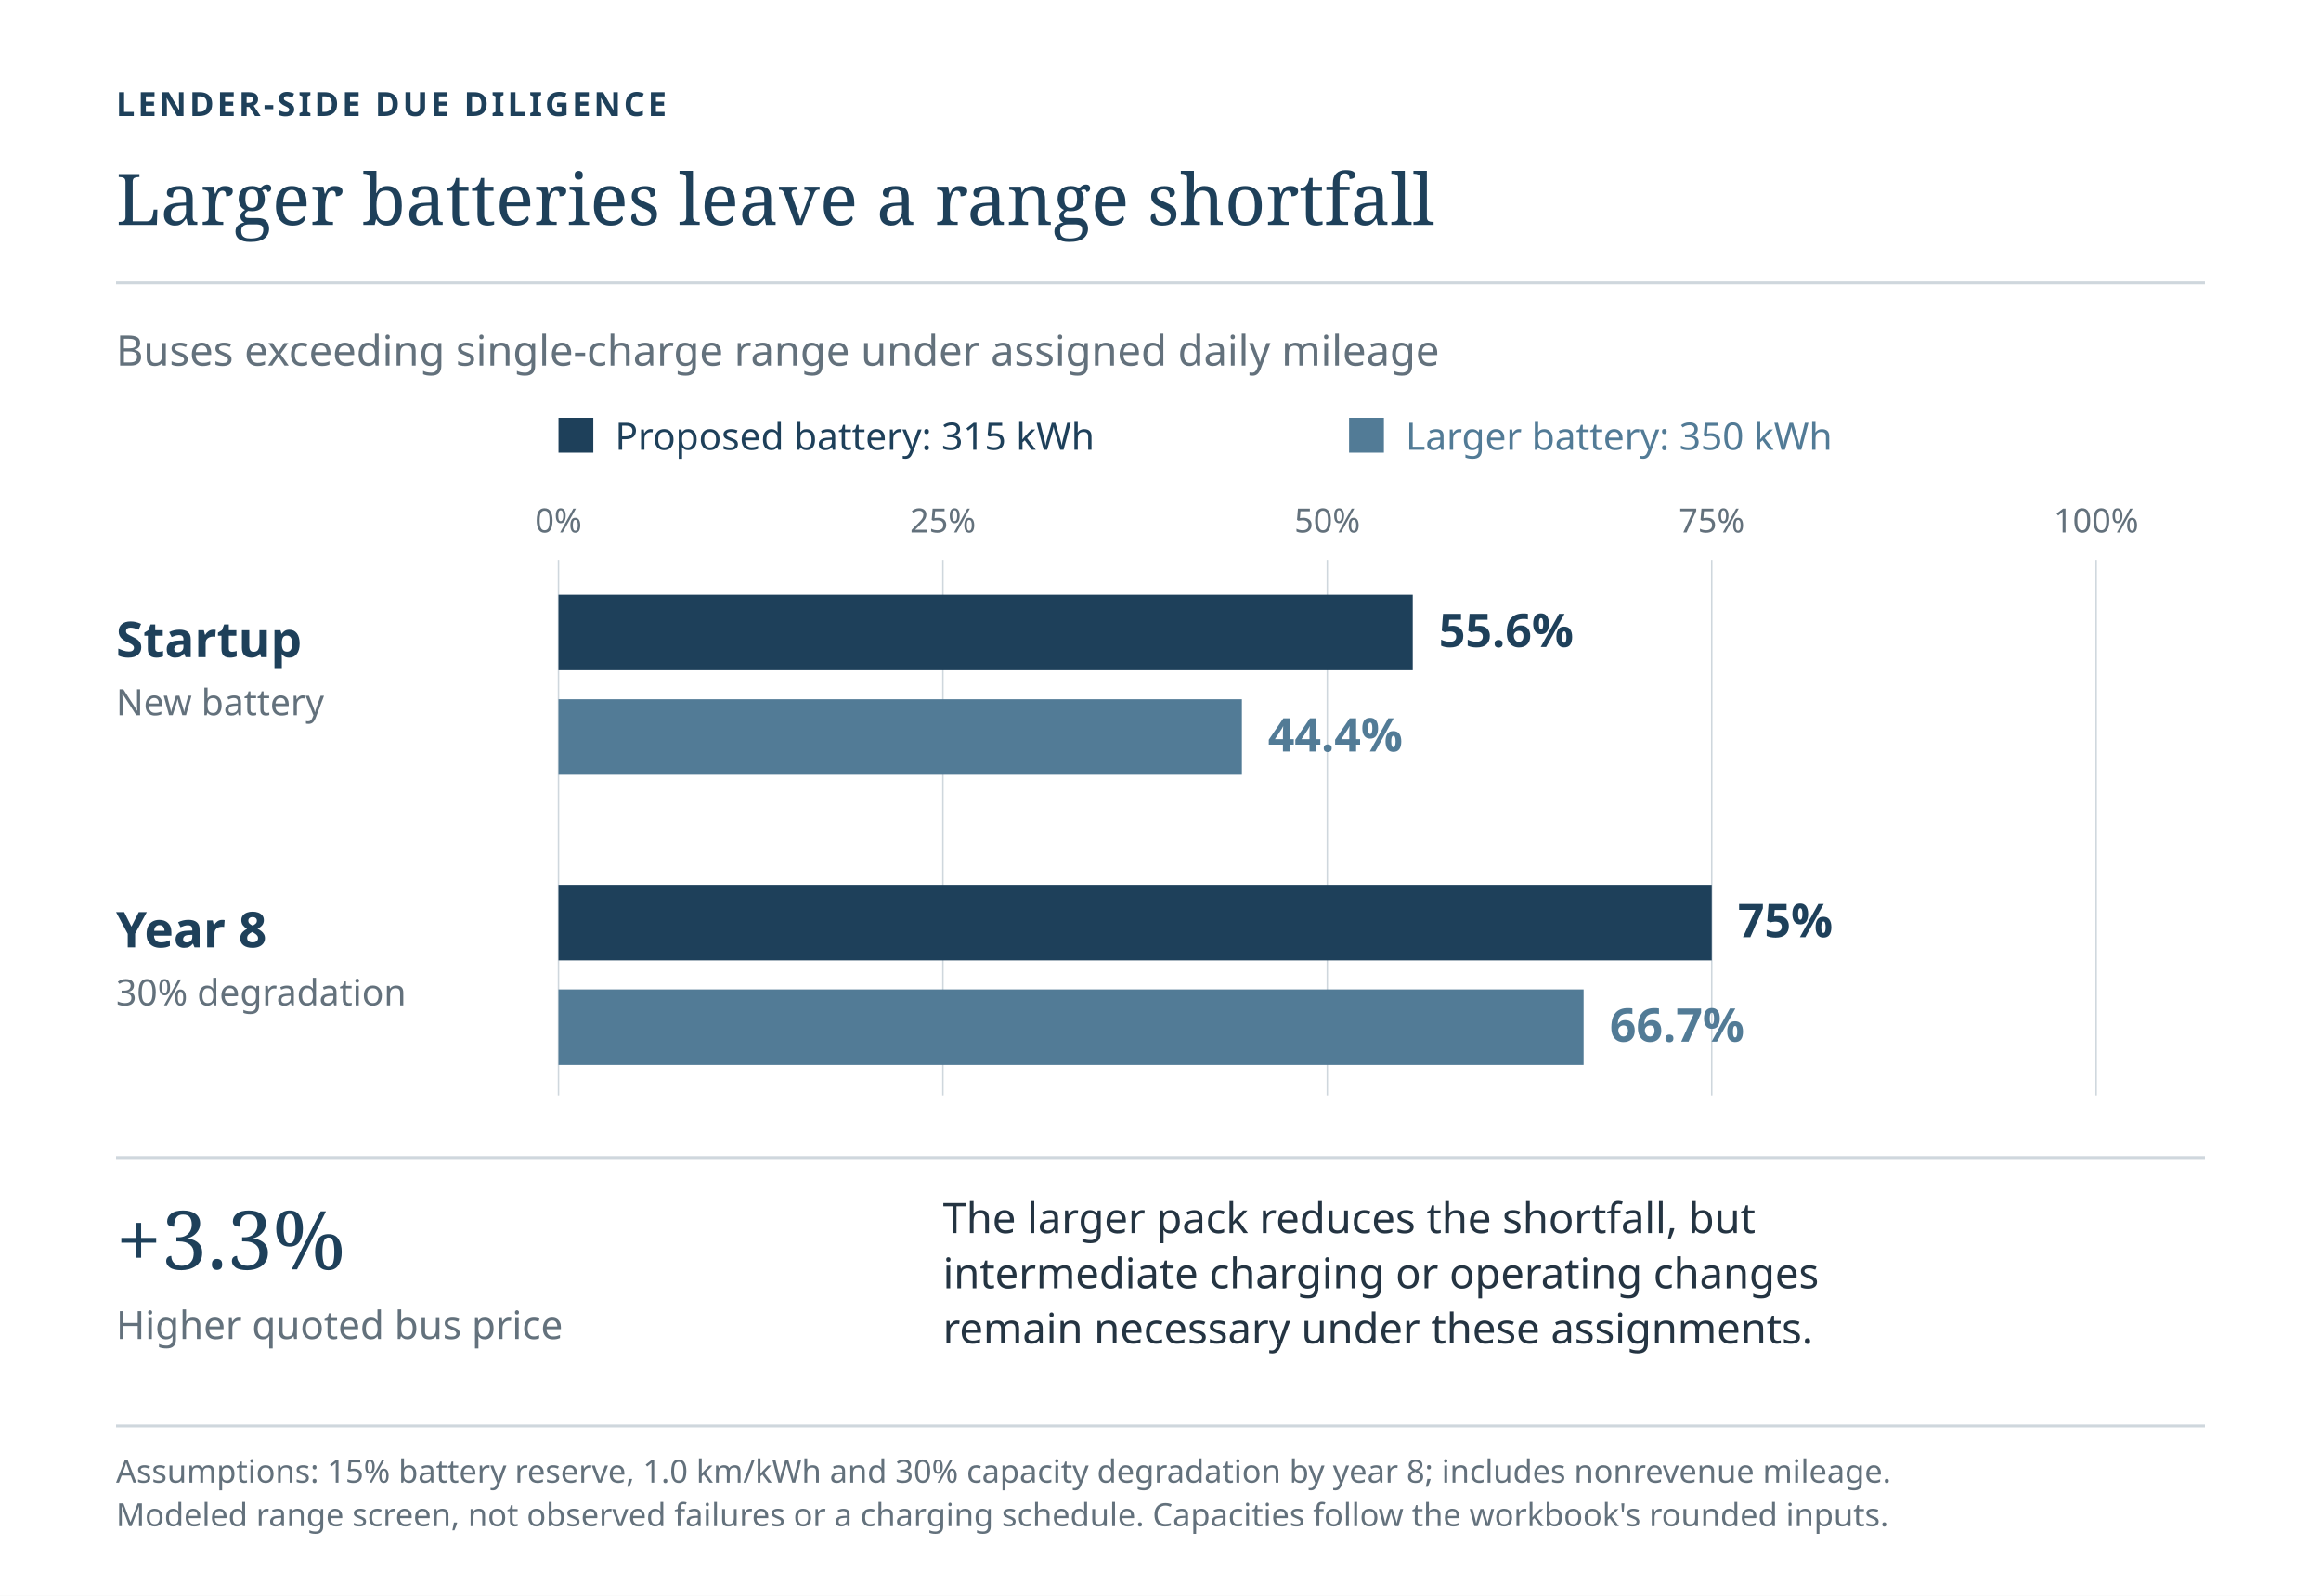
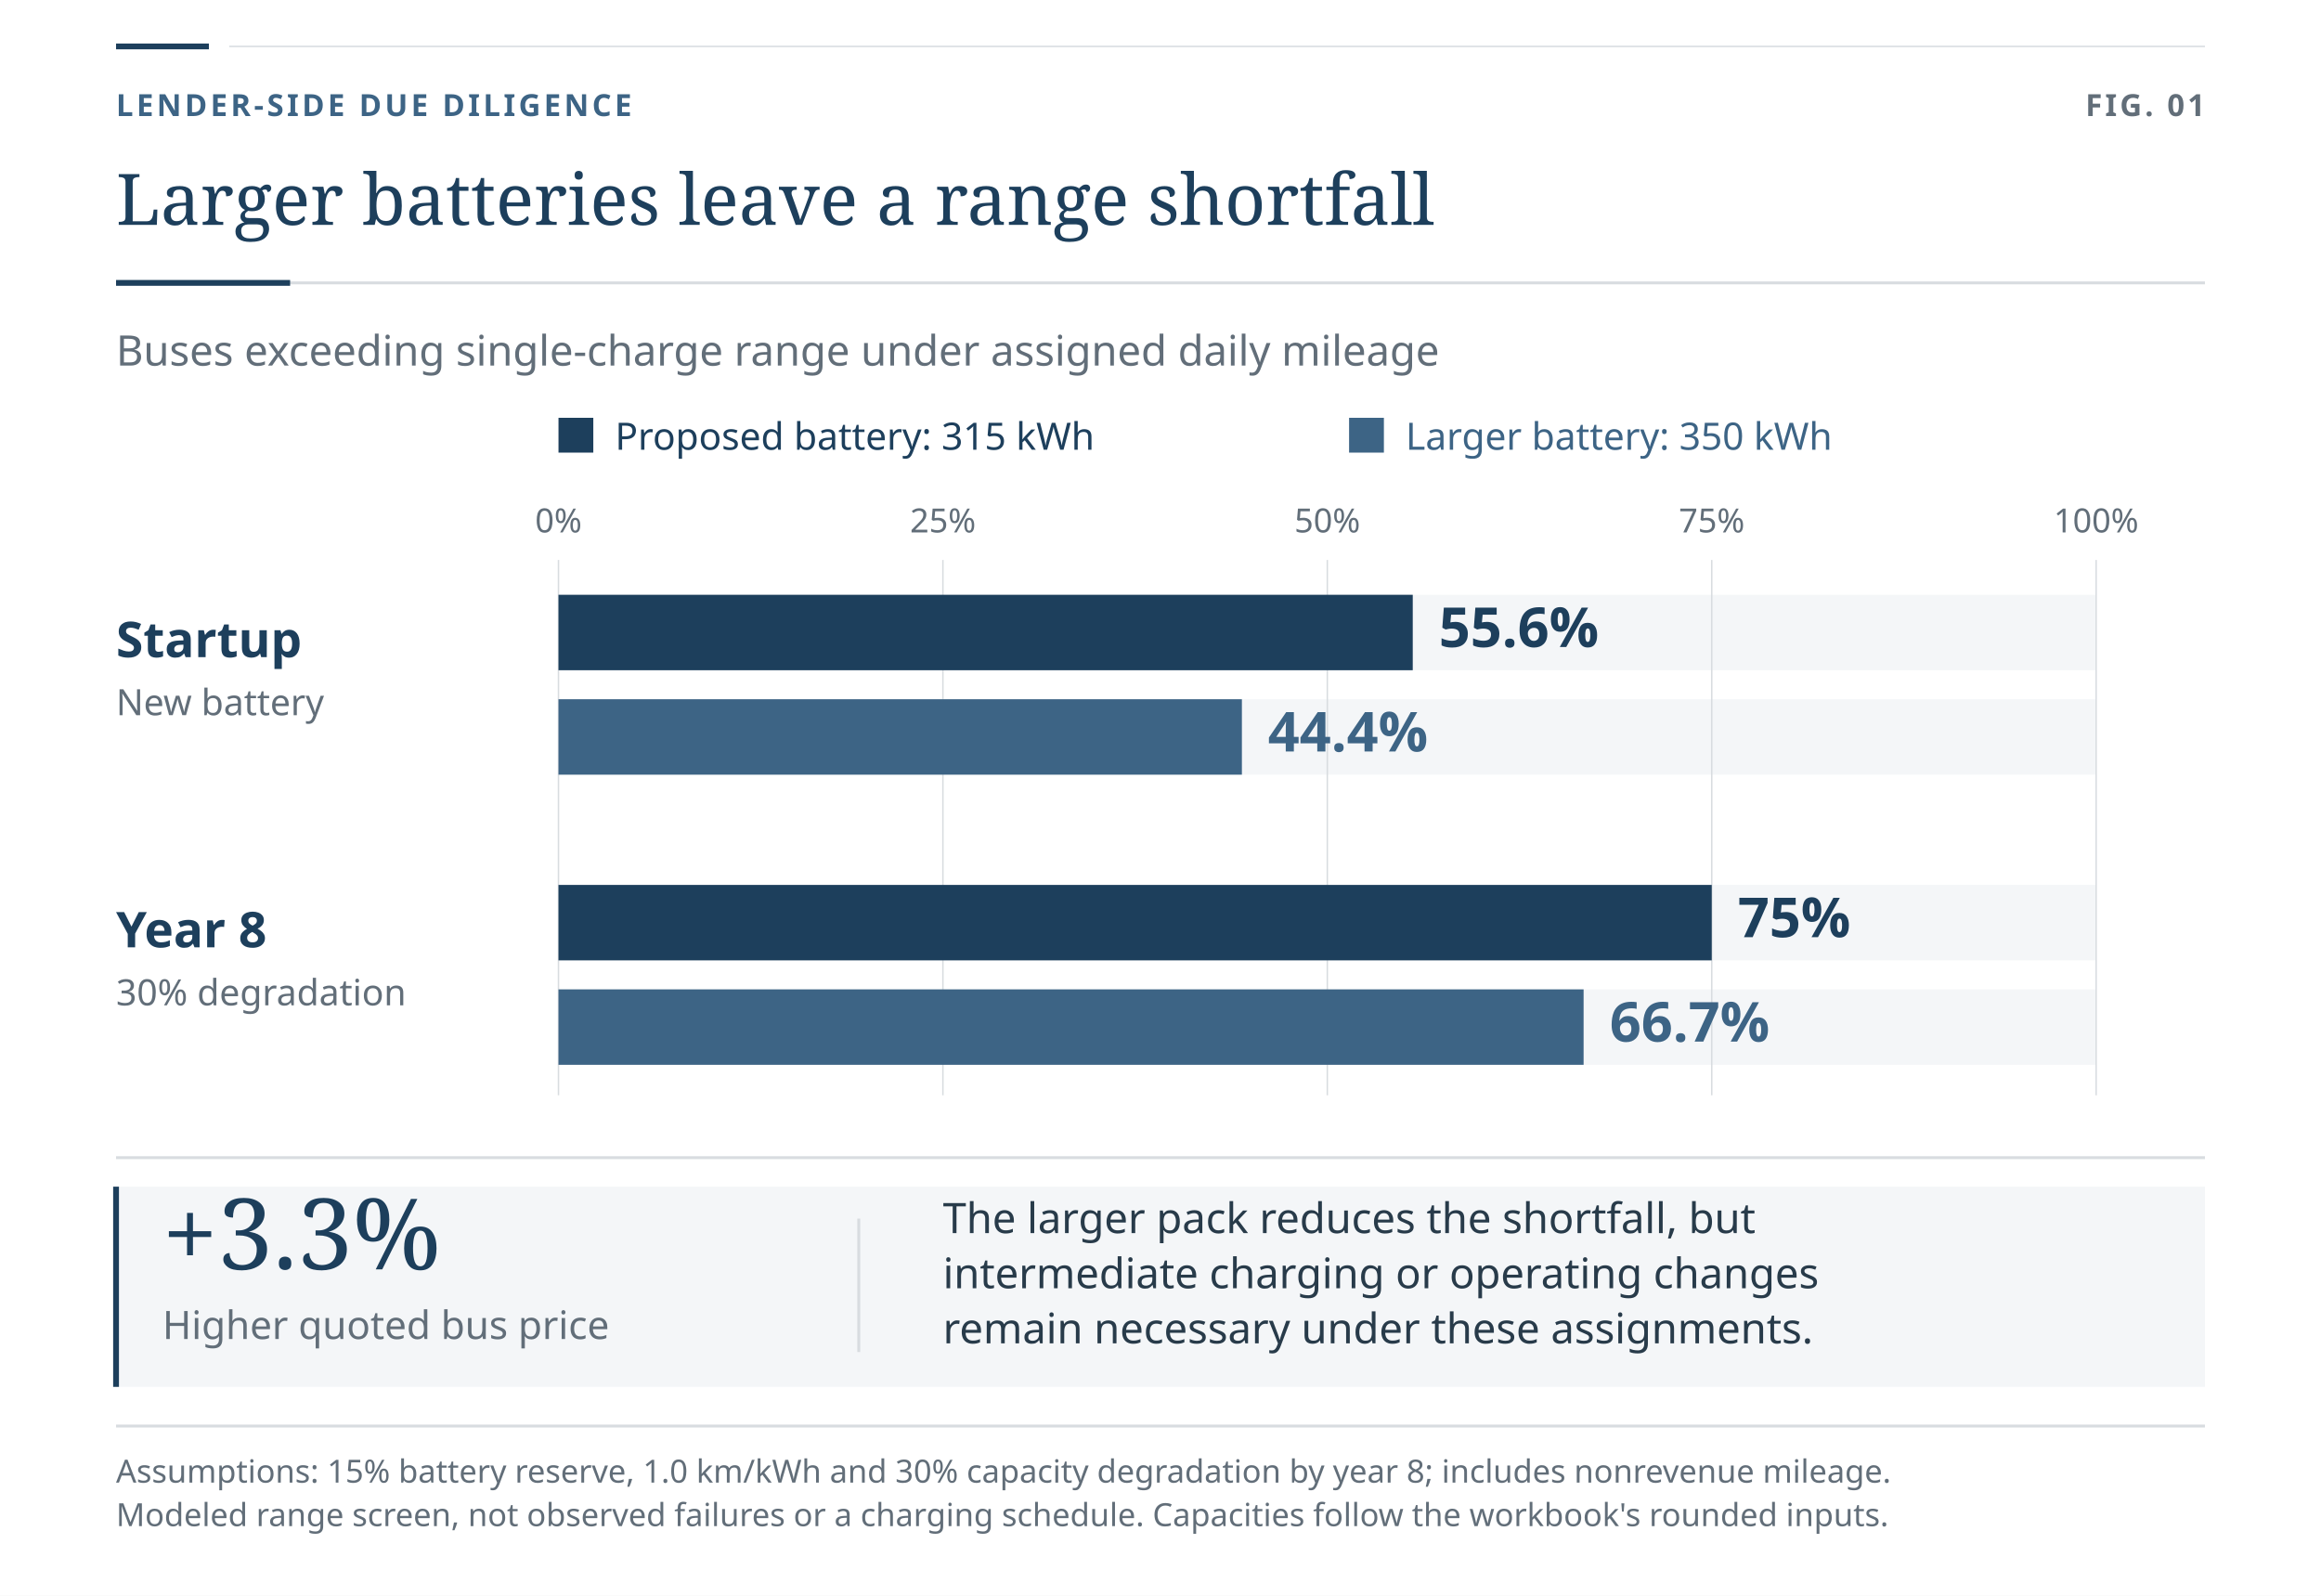
<svg xmlns="http://www.w3.org/2000/svg" width="1600" height="1100" viewBox="0 0 1600 1100" role="img" aria-labelledby="title desc">
  <defs>
    <pattern id="hatch" width="16" height="16" patternUnits="userSpaceOnUse">
      <path d="M-4 4L4 -4 M0 16L16 0 M12 20L20 12" stroke="#94aabb" stroke-width="2" />
    </pattern>
  </defs>
  <rect x="0" y="0" width="1600" height="1100" fill="#ffffff" stroke="none" stroke-width="1" />
-   <text x="80" y="80" font-family="Calibri, sans-serif" font-size="23" font-weight="700" text-anchor="start" letter-spacing="2" fill="#1e405a">LENDER-SIDE DUE DILIGENCE</text>
-   <text x="80" y="155" font-family="Georgia, serif" font-size="49" font-weight="400" text-anchor="start" letter-spacing="0" fill="#1e405a">Larger batteries leave a range shortfall</text>
-   <path d="M80 195L1520 195" fill="none" stroke="#cfd7dd" stroke-width="2" />
-   <text x="80" y="252" font-family="Calibri, sans-serif" font-size="29" font-weight="400" text-anchor="start" letter-spacing="0" fill="#63717c">Buses exceeding single-charge range under assigned daily mileage</text>
-   <rect x="385" y="288" width="24" height="24" fill="#1e405a" stroke="none" stroke-width="1" />
-   <text x="424" y="310" font-family="Calibri, sans-serif" font-size="26" font-weight="400" text-anchor="start" letter-spacing="0" fill="#1e405a">Proposed battery: 315 kWh</text>
-   <rect x="930" y="288" width="24" height="24" fill="#527b96" stroke="none" stroke-width="1" />
-   <text x="969" y="310" font-family="Calibri, sans-serif" font-size="26" font-weight="400" text-anchor="start" letter-spacing="0" fill="#527b96">Larger battery: 350 kWh</text>
-   <path d="M385.0 386L385.0 755" fill="none" stroke="#cfd7dd" stroke-width="1" />
-   <text x="385.0" y="367" font-family="Calibri, sans-serif" font-size="23" font-weight="400" text-anchor="middle" letter-spacing="0" fill="#63717c">0%</text>
-   <path d="M650.0 386L650.0 755" fill="none" stroke="#cfd7dd" stroke-width="1" />
-   <text x="650.0" y="367" font-family="Calibri, sans-serif" font-size="23" font-weight="400" text-anchor="middle" letter-spacing="0" fill="#63717c">25%</text>
-   <path d="M915.0 386L915.0 755" fill="none" stroke="#cfd7dd" stroke-width="1" />
-   <text x="915.0" y="367" font-family="Calibri, sans-serif" font-size="23" font-weight="400" text-anchor="middle" letter-spacing="0" fill="#63717c">50%</text>
-   <path d="M1180.0 386L1180.0 755" fill="none" stroke="#cfd7dd" stroke-width="1" />
-   <text x="1180.0" y="367" font-family="Calibri, sans-serif" font-size="23" font-weight="400" text-anchor="middle" letter-spacing="0" fill="#63717c">75%</text>
-   <path d="M1445.0 386L1445.0 755" fill="none" stroke="#cfd7dd" stroke-width="1" />
-   <text x="1445.0" y="367" font-family="Calibri, sans-serif" font-size="23" font-weight="400" text-anchor="middle" letter-spacing="0" fill="#63717c">100%</text>
-   <text x="80" y="453" font-family="Calibri, sans-serif" font-size="34" font-weight="700" text-anchor="start" letter-spacing="0" fill="#1e405a">Startup</text>
-   <text x="80" y="493" font-family="Calibri, sans-serif" font-size="25" font-weight="400" text-anchor="start" letter-spacing="0" fill="#63717c">New battery</text>
-   <text x="80" y="653" font-family="Calibri, sans-serif" font-size="34" font-weight="700" text-anchor="start" letter-spacing="0" fill="#1e405a">Year 8</text>
-   <text x="80" y="693" font-family="Calibri, sans-serif" font-size="25" font-weight="400" text-anchor="start" letter-spacing="0" fill="#63717c">30% degradation</text>
-   <rect x="385" y="410" width="588.889" height="52" fill="#1e405a" stroke="none" stroke-width="1" />
-   <text x="991.889" y="446" font-family="Calibri, sans-serif" font-size="32" font-weight="700" text-anchor="start" letter-spacing="0" fill="#1e405a">55.6%</text>
-   <rect x="385" y="482" width="471.111" height="52" fill="#527b96" stroke="none" stroke-width="1" />
-   <text x="874.111" y="518" font-family="Calibri, sans-serif" font-size="32" font-weight="700" text-anchor="start" letter-spacing="0" fill="#527b96">44.4%</text>
-   <rect x="385" y="610" width="795.0" height="52" fill="#1e405a" stroke="none" stroke-width="1" />
-   <text x="1198.0" y="646" font-family="Calibri, sans-serif" font-size="32" font-weight="700" text-anchor="start" letter-spacing="0" fill="#1e405a">75%</text>
-   <rect x="385" y="682" width="706.667" height="52" fill="#527b96" stroke="none" stroke-width="1" />
-   <text x="1109.667" y="718" font-family="Calibri, sans-serif" font-size="32" font-weight="700" text-anchor="start" letter-spacing="0" fill="#527b96">66.7%</text>
-   <path d="M80 798L1520 798" fill="none" stroke="#cfd7dd" stroke-width="2" />
-   <text x="80" y="875" font-family="Georgia, serif" font-size="56" font-weight="400" text-anchor="start" letter-spacing="0" fill="#1e405a">+3.3%</text>
-   <text x="80" y="923" font-family="Calibri, sans-serif" font-size="27" font-weight="400" text-anchor="start" letter-spacing="0" fill="#63717c">Higher quoted bus price</text>
-   <text x="650" y="850" font-family="Calibri, sans-serif" font-size="29" font-weight="400" text-anchor="start" letter-spacing="0" fill="#243442">The larger pack reduces the shortfall, but</text>
-   <text x="650" y="888" font-family="Calibri, sans-serif" font-size="29" font-weight="400" text-anchor="start" letter-spacing="0" fill="#243442">intermediate charging or operating changes</text>
-   <text x="650" y="926" font-family="Calibri, sans-serif" font-size="29" font-weight="400" text-anchor="start" letter-spacing="0" fill="#243442">remain necessary under these assignments.</text>
-   <path d="M80 983L1520 983" fill="none" stroke="#cfd7dd" stroke-width="2" />
-   <text x="80" y="1022" font-family="Calibri, sans-serif" font-size="22" font-weight="400" text-anchor="start" letter-spacing="0" fill="#63717c">Assumptions: 15% battery reserve, 1.0 km/kWh and 30% capacity degradation by year 8; includes nonrevenue mileage.</text>
-   <text x="80" y="1052" font-family="Calibri, sans-serif" font-size="22" font-weight="400" text-anchor="start" letter-spacing="0" fill="#63717c">Modeled range screen, not observed failures or a charging schedule. Capacities follow the workbook's rounded inputs.</text>
+   <g aria-hidden="true">
+     <rect x="385" y="410" width="1060" height="52" fill="#f4f6f8" />
+     <rect x="385" y="482" width="1060" height="52" fill="#f4f6f8" />
+     <rect x="385" y="610" width="1060" height="52" fill="#f4f6f8" />
+     <rect x="385" y="682" width="1060" height="52" fill="#f4f6f8" />
+     <rect x="80" y="818" width="1440" height="138" fill="#f4f6f8" />
+     <path d="M80 818L80 956" fill="none" stroke="#1d3f5c" stroke-width="4" />
+     <path d="M592 840L592 932" fill="none" stroke="#d8dce0" stroke-width="2" />
+   </g>
+   <text x="80" y="80" font-family="Calibri, sans-serif" font-size="21" font-weight="700" text-anchor="start" letter-spacing="2.2" fill="#3d6485" style="font-variant-numeric:tabular-nums lining-nums">LENDER-SIDE DUE DILIGENCE</text>
+   <text x="80" y="155" font-family="Georgia, serif" font-size="49" font-weight="400" text-anchor="start" letter-spacing="0" fill="#1d3f5c" style="font-variant-numeric:tabular-nums lining-nums">Larger batteries leave a range shortfall</text>
+   <path d="M80 195L1520 195" fill="none" stroke="#d8dce0" stroke-width="2" />
+   <text x="80" y="252" font-family="Calibri, sans-serif" font-size="29" font-weight="400" text-anchor="start" letter-spacing="0" fill="#626e79" style="font-variant-numeric:tabular-nums lining-nums">Buses exceeding single-charge range under assigned daily mileage</text>
+   <rect x="385" y="288" width="24" height="24" fill="#1d3f5c" stroke="none" stroke-width="1" />
+   <text x="424" y="310" font-family="Calibri, sans-serif" font-size="26" font-weight="400" text-anchor="start" letter-spacing="0" fill="#1d3f5c" style="font-variant-numeric:tabular-nums lining-nums">Proposed battery: 315 kWh</text>
+   <rect x="930" y="288" width="24" height="24" fill="#3d6485" stroke="none" stroke-width="1" />
+   <text x="969" y="310" font-family="Calibri, sans-serif" font-size="26" font-weight="400" text-anchor="start" letter-spacing="0" fill="#3d6485" style="font-variant-numeric:tabular-nums lining-nums">Larger battery: 350 kWh</text>
+   <path d="M385.0 386L385.0 755" fill="none" stroke="#d8dce0" stroke-width="1" />
+   <text x="385.0" y="367" font-family="Calibri, sans-serif" font-size="23" font-weight="400" text-anchor="middle" letter-spacing="0" fill="#626e79" style="font-variant-numeric:tabular-nums lining-nums">0%</text>
+   <path d="M650.0 386L650.0 755" fill="none" stroke="#d8dce0" stroke-width="1" />
+   <text x="650.0" y="367" font-family="Calibri, sans-serif" font-size="23" font-weight="400" text-anchor="middle" letter-spacing="0" fill="#626e79" style="font-variant-numeric:tabular-nums lining-nums">25%</text>
+   <path d="M915.0 386L915.0 755" fill="none" stroke="#d8dce0" stroke-width="1" />
+   <text x="915.0" y="367" font-family="Calibri, sans-serif" font-size="23" font-weight="400" text-anchor="middle" letter-spacing="0" fill="#626e79" style="font-variant-numeric:tabular-nums lining-nums">50%</text>
+   <path d="M1180.0 386L1180.0 755" fill="none" stroke="#d8dce0" stroke-width="1" />
+   <text x="1180.0" y="367" font-family="Calibri, sans-serif" font-size="23" font-weight="400" text-anchor="middle" letter-spacing="0" fill="#626e79" style="font-variant-numeric:tabular-nums lining-nums">75%</text>
+   <path d="M1445.0 386L1445.0 755" fill="none" stroke="#d8dce0" stroke-width="1" />
+   <text x="1445.0" y="367" font-family="Calibri, sans-serif" font-size="23" font-weight="400" text-anchor="middle" letter-spacing="0" fill="#626e79" style="font-variant-numeric:tabular-nums lining-nums">100%</text>
+   <text x="80" y="453" font-family="Calibri, sans-serif" font-size="34" font-weight="700" text-anchor="start" letter-spacing="0" fill="#1d3f5c" style="font-variant-numeric:tabular-nums lining-nums">Startup</text>
+   <text x="80" y="493" font-family="Calibri, sans-serif" font-size="25" font-weight="400" text-anchor="start" letter-spacing="0" fill="#626e79" style="font-variant-numeric:tabular-nums lining-nums">New battery</text>
+   <text x="80" y="653" font-family="Calibri, sans-serif" font-size="34" font-weight="700" text-anchor="start" letter-spacing="0" fill="#1d3f5c" style="font-variant-numeric:tabular-nums lining-nums">Year 8</text>
+   <text x="80" y="693" font-family="Calibri, sans-serif" font-size="25" font-weight="400" text-anchor="start" letter-spacing="0" fill="#626e79" style="font-variant-numeric:tabular-nums lining-nums">30% degradation</text>
+   <rect x="385" y="410" width="588.889" height="52" fill="#1d3f5c" stroke="none" stroke-width="1" />
+   <text x="991.889" y="446" font-family="Calibri, sans-serif" font-size="38" font-weight="700" text-anchor="start" letter-spacing="0" fill="#1d3f5c" style="font-variant-numeric:tabular-nums lining-nums">55.6%</text>
+   <rect x="385" y="482" width="471.111" height="52" fill="#3d6485" stroke="none" stroke-width="1" />
+   <text x="874.111" y="518" font-family="Calibri, sans-serif" font-size="38" font-weight="700" text-anchor="start" letter-spacing="0" fill="#3d6485" style="font-variant-numeric:tabular-nums lining-nums">44.4%</text>
+   <rect x="385" y="610" width="795.0" height="52" fill="#1d3f5c" stroke="none" stroke-width="1" />
+   <text x="1198.0" y="646" font-family="Calibri, sans-serif" font-size="38" font-weight="700" text-anchor="start" letter-spacing="0" fill="#1d3f5c" style="font-variant-numeric:tabular-nums lining-nums">75%</text>
+   <rect x="385" y="682" width="706.667" height="52" fill="#3d6485" stroke="none" stroke-width="1" />
+   <text x="1109.667" y="718" font-family="Calibri, sans-serif" font-size="38" font-weight="700" text-anchor="start" letter-spacing="0" fill="#3d6485" style="font-variant-numeric:tabular-nums lining-nums">66.7%</text>
+   <path d="M80 798L1520 798" fill="none" stroke="#d8dce0" stroke-width="2" />
+   <text x="112" y="875" font-family="Georgia, serif" font-size="68" font-weight="400" text-anchor="start" letter-spacing="0" fill="#1d3f5c" style="font-variant-numeric:tabular-nums lining-nums">+3.3%</text>
+   <text x="112" y="923" font-family="Calibri, sans-serif" font-size="27" font-weight="400" text-anchor="start" letter-spacing="0" fill="#626e79" style="font-variant-numeric:tabular-nums lining-nums">Higher quoted bus price</text>
+   <text x="650" y="850" font-family="Calibri, sans-serif" font-size="29" font-weight="400" text-anchor="start" letter-spacing="0" fill="#283b4a" style="font-variant-numeric:tabular-nums lining-nums">The larger pack reduces the shortfall, but</text>
+   <text x="650" y="888" font-family="Calibri, sans-serif" font-size="29" font-weight="400" text-anchor="start" letter-spacing="0" fill="#283b4a" style="font-variant-numeric:tabular-nums lining-nums">intermediate charging or operating changes</text>
+   <text x="650" y="926" font-family="Calibri, sans-serif" font-size="29" font-weight="400" text-anchor="start" letter-spacing="0" fill="#283b4a" style="font-variant-numeric:tabular-nums lining-nums">remain necessary under these assignments.</text>
+   <path d="M80 983L1520 983" fill="none" stroke="#d8dce0" stroke-width="2" />
+   <text x="80" y="1022" font-family="Calibri, sans-serif" font-size="22" font-weight="400" text-anchor="start" letter-spacing="0" fill="#626e79" style="font-variant-numeric:tabular-nums lining-nums">Assumptions: 15% battery reserve, 1.0 km/kWh and 30% capacity degradation by year 8; includes nonrevenue mileage.</text>
+   <text x="80" y="1052" font-family="Calibri, sans-serif" font-size="22" font-weight="400" text-anchor="start" letter-spacing="0" fill="#626e79" style="font-variant-numeric:tabular-nums lining-nums">Modeled range screen, not observed failures or a charging schedule. Capacities follow the workbook's rounded inputs.</text>
+   <g aria-hidden="true">
+     <rect x="80" y="30" width="64" height="4" fill="#1d3f5c" />
+     <path d="M158 32H1520" fill="none" stroke="#d8dce0" stroke-width="1" />
+     <text x="1520" y="80" font-family="Calibri, sans-serif" font-size="21" font-weight="700" text-anchor="end" letter-spacing="2" fill="#626e79">FIG. 01</text>
+     <path d="M80 195H200" fill="none" stroke="#1d3f5c" stroke-width="4" />
+   </g>
</svg>
